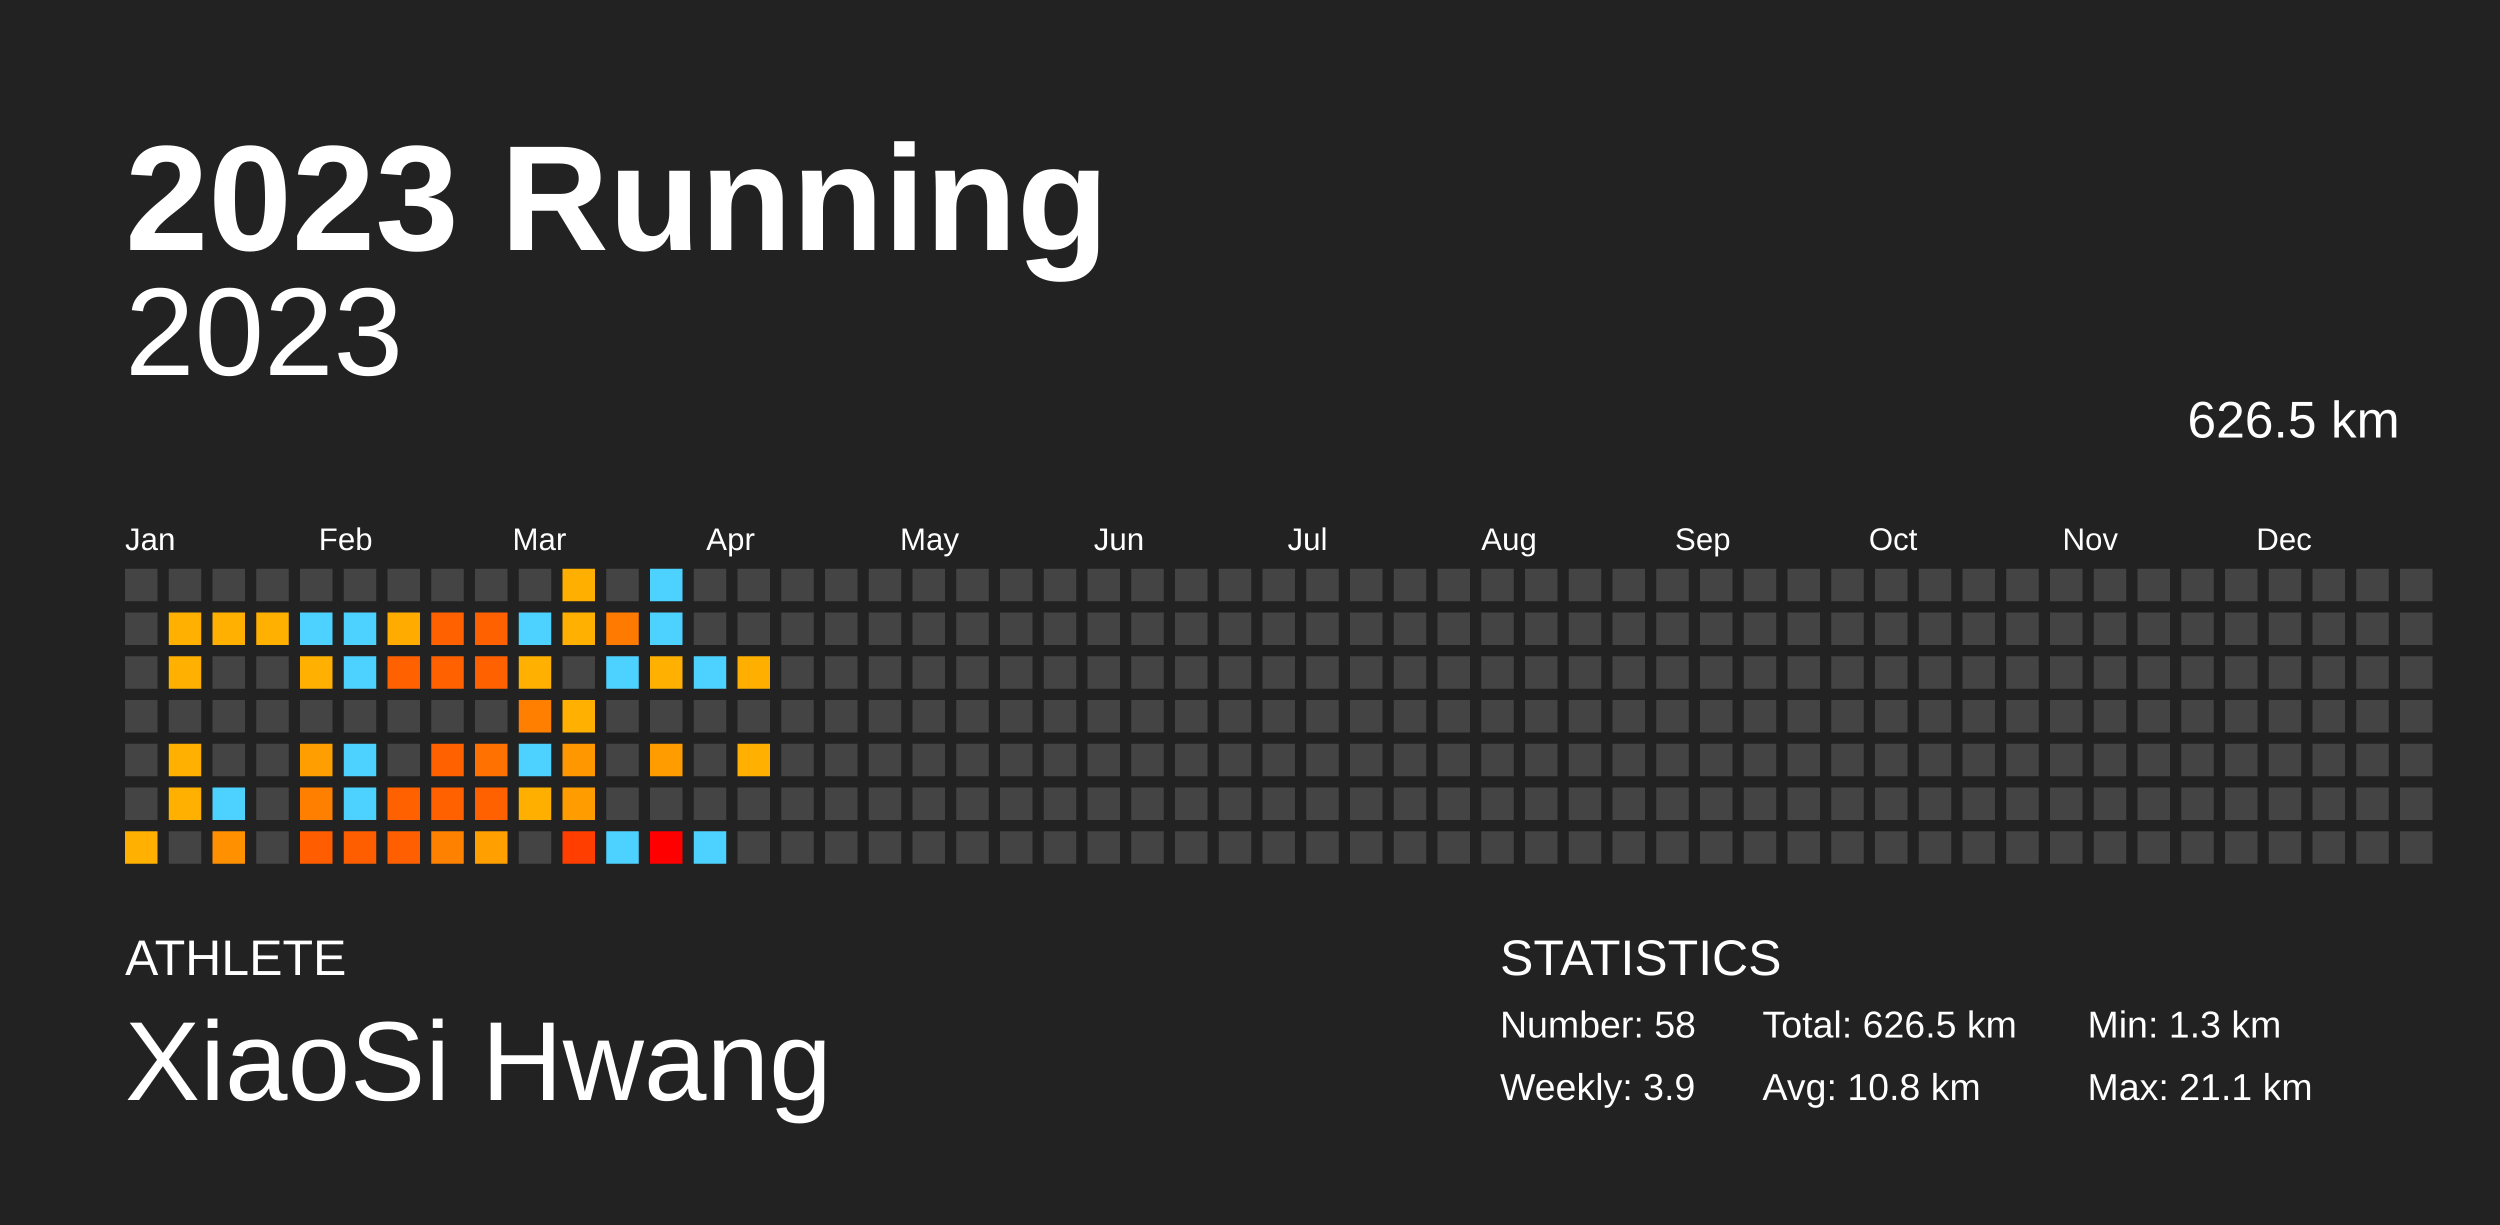
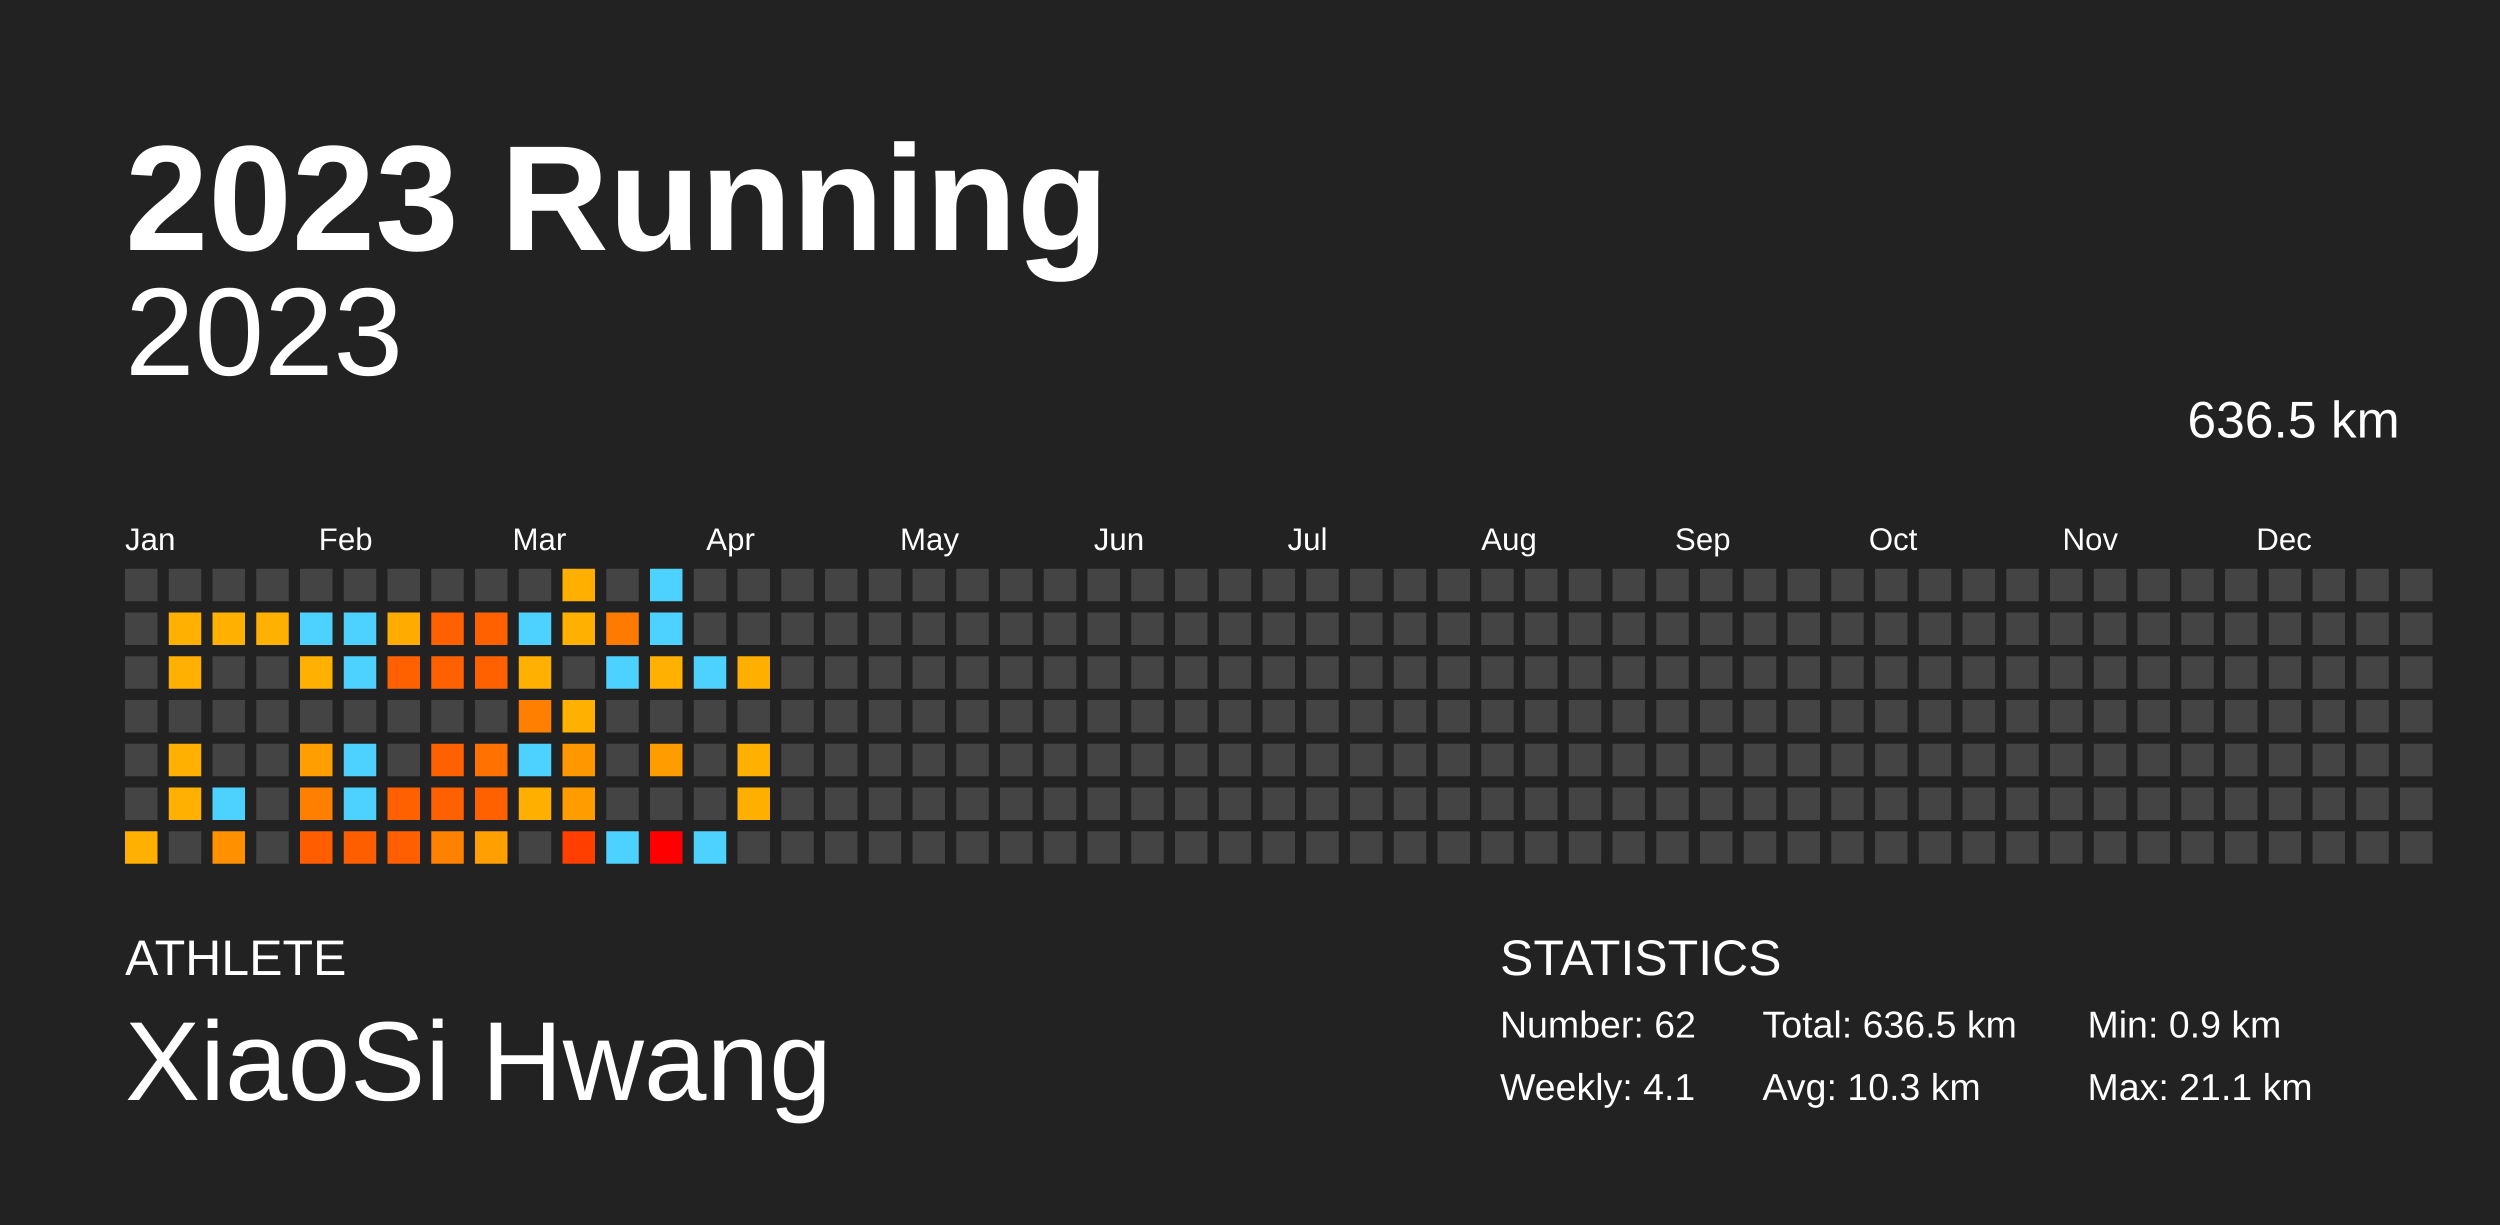
<svg xmlns="http://www.w3.org/2000/svg" baseProfile="full" height="98mm" version="1.1" viewBox="0,0,200,98" width="200mm">
  <defs />
  <rect fill="#222222" height="98" width="200" x="0" y="0" />
  <text fill="#FFFFFF" style="font-size:12px; font-family:Arial; font-weight:bold;" x="10" y="20">2023 Running</text>
  <text fill="#FFFFFF" style="font-size:4px; font-family:Arial" x="10" y="78">ATHLETE</text>
  <text fill="#FFFFFF" style="font-size:9px; font-family:Arial" x="10" y="88">XiaoSi Hwang</text>
  <text fill="#FFFFFF" style="font-size:4px; font-family:Arial" x="120" y="78">STATISTICS</text>
-   <text fill="#FFFFFF" style="font-size:3px; font-family:Arial" x="120" y="83">Number: 58</text>
-   <text fill="#FFFFFF" style="font-size:3px; font-family:Arial" x="120" y="88">Weekly: 3.9</text>
-   <text fill="#FFFFFF" style="font-size:3px; font-family:Arial" x="141" y="83">Total: 626.5 km</text>
-   <text fill="#FFFFFF" style="font-size:3px; font-family:Arial" x="141" y="88">Avg: 10.8 km</text>
-   <text fill="#FFFFFF" style="font-size:3px; font-family:Arial" x="167" y="83">Min: 1.3 km</text>
+   <text fill="#FFFFFF" style="font-size:3px; font-family:Arial" x="120" y="83">Number: 62</text>
+   <text fill="#FFFFFF" style="font-size:3px; font-family:Arial" x="120" y="88">Weekly: 4.1</text>
+   <text fill="#FFFFFF" style="font-size:3px; font-family:Arial" x="141" y="83">Total: 636.5 km</text>
+   <text fill="#FFFFFF" style="font-size:3px; font-family:Arial" x="141" y="88">Avg: 10.3 km</text>
+   <text fill="#FFFFFF" style="font-size:3px; font-family:Arial" x="167" y="83">Min: 0.9 km</text>
  <text fill="#FFFFFF" style="font-size:3px; font-family:Arial" x="167" y="88">Max: 21.1 km</text>
  <text alignment-baseline="hanging" fill="#FFFFFF" style="font-size:10.0px; font-family:Arial;" x="10" y="30">2023</text>
-   <text alignment-baseline="hanging" fill="#FFFFFF" style="font-size:4.125px; font-family:Arial;" x="175" y="35">626.5 km</text>
+   <text alignment-baseline="hanging" fill="#FFFFFF" style="font-size:4.125px; font-family:Arial;" x="175" y="35">636.5 km</text>
  <text fill="#FFFFFF" style="font-size:2.5px; font-family:Arial" x="10.0" y="44">Jan</text>
  <text fill="#FFFFFF" style="font-size:2.5px; font-family:Arial" x="25.5" y="44">Feb</text>
  <text fill="#FFFFFF" style="font-size:2.5px; font-family:Arial" x="41.0" y="44">Mar</text>
  <text fill="#FFFFFF" style="font-size:2.5px; font-family:Arial" x="56.5" y="44">Apr</text>
  <text fill="#FFFFFF" style="font-size:2.5px; font-family:Arial" x="72.0" y="44">May</text>
  <text fill="#FFFFFF" style="font-size:2.5px; font-family:Arial" x="87.5" y="44">Jun</text>
  <text fill="#FFFFFF" style="font-size:2.5px; font-family:Arial" x="103.0" y="44">Jul</text>
  <text fill="#FFFFFF" style="font-size:2.5px; font-family:Arial" x="118.5" y="44">Aug</text>
  <text fill="#FFFFFF" style="font-size:2.5px; font-family:Arial" x="134.0" y="44">Sep</text>
  <text fill="#FFFFFF" style="font-size:2.5px; font-family:Arial" x="149.5" y="44">Oct</text>
  <text fill="#FFFFFF" style="font-size:2.5px; font-family:Arial" x="165.0" y="44">Nov</text>
  <text fill="#FFFFFF" style="font-size:2.5px; font-family:Arial" x="180.5" y="44">Dec</text>
  <rect fill="#444444" height="2.6" width="2.6" x="10.0" y="45.5" />
  <rect fill="#444444" height="2.6" width="2.6" x="10.0" y="49.0" />
  <rect fill="#444444" height="2.6" width="2.6" x="10.0" y="52.5" />
  <rect fill="#444444" height="2.6" width="2.6" x="10.0" y="56.0" />
  <rect fill="#444444" height="2.6" width="2.6" x="10.0" y="59.5" />
  <rect fill="#444444" height="2.6" width="2.6" x="10.0" y="63.0" />
  <rect fill="#ffb000" height="2.6" width="2.6" x="10.0" y="66.5" />
  <rect fill="#444444" height="2.6" width="2.6" x="13.5" y="45.5" />
  <rect fill="#ffb000" height="2.6" width="2.6" x="13.5" y="49.0" />
  <rect fill="#ffb000" height="2.6" width="2.6" x="13.5" y="52.5" />
  <rect fill="#444444" height="2.6" width="2.6" x="13.5" y="56.0" />
  <rect fill="#ffb000" height="2.6" width="2.6" x="13.5" y="59.5" />
  <rect fill="#ffb000" height="2.6" width="2.6" x="13.5" y="63.0" />
  <rect fill="#444444" height="2.6" width="2.6" x="13.5" y="66.5" />
  <rect fill="#444444" height="2.6" width="2.6" x="17.0" y="45.5" />
  <rect fill="#ffb000" height="2.6" width="2.6" x="17.0" y="49.0" />
  <rect fill="#444444" height="2.6" width="2.6" x="17.0" y="52.5" />
  <rect fill="#444444" height="2.6" width="2.6" x="17.0" y="56.0" />
  <rect fill="#444444" height="2.6" width="2.6" x="17.0" y="59.5" />
  <rect fill="#4dd2ff" height="2.6" width="2.6" x="17.0" y="63.0" />
  <rect fill="#ff9000" height="2.6" width="2.6" x="17.0" y="66.5" />
  <rect fill="#444444" height="2.6" width="2.6" x="20.5" y="45.5" />
  <rect fill="#ffb000" height="2.6" width="2.6" x="20.5" y="49.0" />
  <rect fill="#444444" height="2.6" width="2.6" x="20.5" y="52.5" />
  <rect fill="#444444" height="2.6" width="2.6" x="20.5" y="56.0" />
  <rect fill="#444444" height="2.6" width="2.6" x="20.5" y="59.5" />
  <rect fill="#444444" height="2.6" width="2.6" x="20.5" y="63.0" />
  <rect fill="#444444" height="2.6" width="2.6" x="20.5" y="66.5" />
  <rect fill="#444444" height="2.6" width="2.6" x="24.0" y="45.5" />
  <rect fill="#4dd2ff" height="2.6" width="2.6" x="24.0" y="49.0" />
  <rect fill="#ffb000" height="2.6" width="2.6" x="24.0" y="52.5" />
  <rect fill="#444444" height="2.6" width="2.6" x="24.0" y="56.0" />
  <rect fill="#ff9e00" height="2.6" width="2.6" x="24.0" y="59.5" />
  <rect fill="#ff8000" height="2.6" width="2.6" x="24.0" y="63.0" />
  <rect fill="#ff5d00" height="2.6" width="2.6" x="24.0" y="66.5" />
  <rect fill="#444444" height="2.6" width="2.6" x="27.5" y="45.5" />
  <rect fill="#4dd2ff" height="2.6" width="2.6" x="27.5" y="49.0" />
  <rect fill="#4dd2ff" height="2.6" width="2.6" x="27.5" y="52.5" />
  <rect fill="#444444" height="2.6" width="2.6" x="27.5" y="56.0" />
  <rect fill="#4dd2ff" height="2.6" width="2.6" x="27.5" y="59.5" />
  <rect fill="#4dd2ff" height="2.6" width="2.6" x="27.5" y="63.0" />
  <rect fill="#ff5e00" height="2.6" width="2.6" x="27.5" y="66.5" />
  <rect fill="#444444" height="2.6" width="2.6" x="31.0" y="45.5" />
  <rect fill="#ffab00" height="2.6" width="2.6" x="31.0" y="49.0" />
  <rect fill="#ff6100" height="2.6" width="2.6" x="31.0" y="52.5" />
  <rect fill="#444444" height="2.6" width="2.6" x="31.0" y="56.0" />
  <rect fill="#444444" height="2.6" width="2.6" x="31.0" y="59.5" />
  <rect fill="#ff6100" height="2.6" width="2.6" x="31.0" y="63.0" />
  <rect fill="#ff5f00" height="2.6" width="2.6" x="31.0" y="66.5" />
  <rect fill="#444444" height="2.6" width="2.6" x="34.5" y="45.5" />
  <rect fill="#ff6000" height="2.6" width="2.6" x="34.5" y="49.0" />
  <rect fill="#ff6100" height="2.6" width="2.6" x="34.5" y="52.5" />
  <rect fill="#444444" height="2.6" width="2.6" x="34.5" y="56.0" />
  <rect fill="#ff6100" height="2.6" width="2.6" x="34.5" y="59.5" />
  <rect fill="#ff6000" height="2.6" width="2.6" x="34.5" y="63.0" />
  <rect fill="#ff8100" height="2.6" width="2.6" x="34.5" y="66.5" />
  <rect fill="#444444" height="2.6" width="2.6" x="38.0" y="45.5" />
  <rect fill="#ff6100" height="2.6" width="2.6" x="38.0" y="49.0" />
  <rect fill="#ff6100" height="2.6" width="2.6" x="38.0" y="52.5" />
  <rect fill="#444444" height="2.6" width="2.6" x="38.0" y="56.0" />
  <rect fill="#ff7100" height="2.6" width="2.6" x="38.0" y="59.5" />
  <rect fill="#ff6100" height="2.6" width="2.6" x="38.0" y="63.0" />
  <rect fill="#ffa000" height="2.6" width="2.6" x="38.0" y="66.5" />
  <rect fill="#444444" height="2.6" width="2.6" x="41.5" y="45.5" />
  <rect fill="#4dd2ff" height="2.6" width="2.6" x="41.5" y="49.0" />
  <rect fill="#ffb000" height="2.6" width="2.6" x="41.5" y="52.5" />
  <rect fill="#ff8000" height="2.6" width="2.6" x="41.5" y="56.0" />
  <rect fill="#4dd2ff" height="2.6" width="2.6" x="41.5" y="59.5" />
  <rect fill="#ffaf00" height="2.6" width="2.6" x="41.5" y="63.0" />
  <rect fill="#444444" height="2.6" width="2.6" x="41.5" y="66.5" />
  <rect fill="#ffaf00" height="2.6" width="2.6" x="45.0" y="45.5" />
  <rect fill="#ffb000" height="2.6" width="2.6" x="45.0" y="49.0" />
  <rect fill="#444444" height="2.6" width="2.6" x="45.0" y="52.5" />
  <rect fill="#ffb000" height="2.6" width="2.6" x="45.0" y="56.0" />
  <rect fill="#ff9800" height="2.6" width="2.6" x="45.0" y="59.5" />
  <rect fill="#ff9d00" height="2.6" width="2.6" x="45.0" y="63.0" />
  <rect fill="#ff3e00" height="2.6" width="2.6" x="45.0" y="66.5" />
  <rect fill="#444444" height="2.6" width="2.6" x="48.5" y="45.5" />
  <rect fill="#ff7a00" height="2.6" width="2.6" x="48.5" y="49.0" />
  <rect fill="#4dd2ff" height="2.6" width="2.6" x="48.5" y="52.5" />
  <rect fill="#444444" height="2.6" width="2.6" x="48.5" y="56.0" />
  <rect fill="#444444" height="2.6" width="2.6" x="48.5" y="59.5" />
  <rect fill="#444444" height="2.6" width="2.6" x="48.5" y="63.0" />
  <rect fill="#4dd2ff" height="2.6" width="2.6" x="48.5" y="66.5" />
  <rect fill="#4dd2ff" height="2.6" width="2.6" x="52.0" y="45.5" />
  <rect fill="#4dd2ff" height="2.6" width="2.6" x="52.0" y="49.0" />
  <rect fill="#ffb000" height="2.6" width="2.6" x="52.0" y="52.5" />
  <rect fill="#444444" height="2.6" width="2.6" x="52.0" y="56.0" />
  <rect fill="#ff9d00" height="2.6" width="2.6" x="52.0" y="59.5" />
  <rect fill="#444444" height="2.6" width="2.6" x="52.0" y="63.0" />
  <rect fill="red" height="2.6" width="2.6" x="52.0" y="66.5" />
  <rect fill="#444444" height="2.6" width="2.6" x="55.5" y="45.5" />
  <rect fill="#444444" height="2.6" width="2.6" x="55.5" y="49.0" />
  <rect fill="#4dd2ff" height="2.6" width="2.6" x="55.5" y="52.5" />
  <rect fill="#444444" height="2.6" width="2.6" x="55.5" y="56.0" />
  <rect fill="#444444" height="2.6" width="2.6" x="55.5" y="59.5" />
  <rect fill="#444444" height="2.6" width="2.6" x="55.5" y="63.0" />
  <rect fill="#4dd2ff" height="2.6" width="2.6" x="55.5" y="66.5" />
  <rect fill="#444444" height="2.6" width="2.6" x="59.0" y="45.5" />
  <rect fill="#444444" height="2.6" width="2.6" x="59.0" y="49.0" />
  <rect fill="#ffaf00" height="2.6" width="2.6" x="59.0" y="52.5" />
  <rect fill="#444444" height="2.6" width="2.6" x="59.0" y="56.0" />
  <rect fill="#ffb000" height="2.6" width="2.6" x="59.0" y="59.5" />
-   <rect fill="#444444" height="2.6" width="2.6" x="59.0" y="63.0" />
+   <rect fill="#ffaf00" height="2.6" width="2.6" x="59.0" y="63.0" />
  <rect fill="#444444" height="2.6" width="2.6" x="59.0" y="66.5" />
  <rect fill="#444444" height="2.6" width="2.6" x="62.5" y="45.5" />
  <rect fill="#444444" height="2.6" width="2.6" x="62.5" y="49.0" />
  <rect fill="#444444" height="2.6" width="2.6" x="62.5" y="52.5" />
  <rect fill="#444444" height="2.6" width="2.6" x="62.5" y="56.0" />
  <rect fill="#444444" height="2.6" width="2.6" x="62.5" y="59.5" />
  <rect fill="#444444" height="2.6" width="2.6" x="62.5" y="63.0" />
  <rect fill="#444444" height="2.6" width="2.6" x="62.5" y="66.5" />
  <rect fill="#444444" height="2.6" width="2.6" x="66.0" y="45.5" />
  <rect fill="#444444" height="2.6" width="2.6" x="66.0" y="49.0" />
  <rect fill="#444444" height="2.6" width="2.6" x="66.0" y="52.5" />
  <rect fill="#444444" height="2.6" width="2.6" x="66.0" y="56.0" />
  <rect fill="#444444" height="2.6" width="2.6" x="66.0" y="59.5" />
  <rect fill="#444444" height="2.6" width="2.6" x="66.0" y="63.0" />
  <rect fill="#444444" height="2.6" width="2.6" x="66.0" y="66.5" />
  <rect fill="#444444" height="2.6" width="2.6" x="69.5" y="45.5" />
  <rect fill="#444444" height="2.6" width="2.6" x="69.5" y="49.0" />
  <rect fill="#444444" height="2.6" width="2.6" x="69.5" y="52.5" />
  <rect fill="#444444" height="2.6" width="2.6" x="69.5" y="56.0" />
  <rect fill="#444444" height="2.6" width="2.6" x="69.5" y="59.5" />
  <rect fill="#444444" height="2.6" width="2.6" x="69.5" y="63.0" />
  <rect fill="#444444" height="2.6" width="2.6" x="69.5" y="66.5" />
  <rect fill="#444444" height="2.6" width="2.6" x="73.0" y="45.5" />
  <rect fill="#444444" height="2.6" width="2.6" x="73.0" y="49.0" />
  <rect fill="#444444" height="2.6" width="2.6" x="73.0" y="52.5" />
  <rect fill="#444444" height="2.6" width="2.6" x="73.0" y="56.0" />
  <rect fill="#444444" height="2.6" width="2.6" x="73.0" y="59.5" />
  <rect fill="#444444" height="2.6" width="2.6" x="73.0" y="63.0" />
  <rect fill="#444444" height="2.6" width="2.6" x="73.0" y="66.5" />
  <rect fill="#444444" height="2.6" width="2.6" x="76.5" y="45.5" />
  <rect fill="#444444" height="2.6" width="2.6" x="76.5" y="49.0" />
  <rect fill="#444444" height="2.6" width="2.6" x="76.5" y="52.5" />
  <rect fill="#444444" height="2.6" width="2.6" x="76.5" y="56.0" />
  <rect fill="#444444" height="2.6" width="2.6" x="76.5" y="59.5" />
  <rect fill="#444444" height="2.6" width="2.6" x="76.5" y="63.0" />
  <rect fill="#444444" height="2.6" width="2.6" x="76.5" y="66.5" />
  <rect fill="#444444" height="2.6" width="2.6" x="80.0" y="45.5" />
  <rect fill="#444444" height="2.6" width="2.6" x="80.0" y="49.0" />
  <rect fill="#444444" height="2.6" width="2.6" x="80.0" y="52.5" />
  <rect fill="#444444" height="2.6" width="2.6" x="80.0" y="56.0" />
  <rect fill="#444444" height="2.6" width="2.6" x="80.0" y="59.5" />
  <rect fill="#444444" height="2.6" width="2.6" x="80.0" y="63.0" />
  <rect fill="#444444" height="2.6" width="2.6" x="80.0" y="66.5" />
  <rect fill="#444444" height="2.6" width="2.6" x="83.5" y="45.5" />
  <rect fill="#444444" height="2.6" width="2.6" x="83.5" y="49.0" />
  <rect fill="#444444" height="2.6" width="2.6" x="83.5" y="52.5" />
  <rect fill="#444444" height="2.6" width="2.6" x="83.5" y="56.0" />
  <rect fill="#444444" height="2.6" width="2.6" x="83.5" y="59.5" />
  <rect fill="#444444" height="2.6" width="2.6" x="83.5" y="63.0" />
  <rect fill="#444444" height="2.6" width="2.6" x="83.5" y="66.5" />
  <rect fill="#444444" height="2.6" width="2.6" x="87.0" y="45.5" />
  <rect fill="#444444" height="2.6" width="2.6" x="87.0" y="49.0" />
  <rect fill="#444444" height="2.6" width="2.6" x="87.0" y="52.5" />
  <rect fill="#444444" height="2.6" width="2.6" x="87.0" y="56.0" />
  <rect fill="#444444" height="2.6" width="2.6" x="87.0" y="59.5" />
  <rect fill="#444444" height="2.6" width="2.6" x="87.0" y="63.0" />
  <rect fill="#444444" height="2.6" width="2.6" x="87.0" y="66.5" />
  <rect fill="#444444" height="2.6" width="2.6" x="90.5" y="45.5" />
  <rect fill="#444444" height="2.6" width="2.6" x="90.5" y="49.0" />
  <rect fill="#444444" height="2.6" width="2.6" x="90.5" y="52.5" />
  <rect fill="#444444" height="2.6" width="2.6" x="90.5" y="56.0" />
  <rect fill="#444444" height="2.6" width="2.6" x="90.5" y="59.5" />
  <rect fill="#444444" height="2.6" width="2.6" x="90.5" y="63.0" />
  <rect fill="#444444" height="2.6" width="2.6" x="90.5" y="66.5" />
  <rect fill="#444444" height="2.6" width="2.6" x="94.0" y="45.5" />
  <rect fill="#444444" height="2.6" width="2.6" x="94.0" y="49.0" />
  <rect fill="#444444" height="2.6" width="2.6" x="94.0" y="52.5" />
  <rect fill="#444444" height="2.6" width="2.6" x="94.0" y="56.0" />
  <rect fill="#444444" height="2.6" width="2.6" x="94.0" y="59.5" />
  <rect fill="#444444" height="2.6" width="2.6" x="94.0" y="63.0" />
  <rect fill="#444444" height="2.6" width="2.6" x="94.0" y="66.5" />
  <rect fill="#444444" height="2.6" width="2.6" x="97.5" y="45.5" />
  <rect fill="#444444" height="2.6" width="2.6" x="97.5" y="49.0" />
  <rect fill="#444444" height="2.6" width="2.6" x="97.5" y="52.5" />
  <rect fill="#444444" height="2.6" width="2.6" x="97.5" y="56.0" />
  <rect fill="#444444" height="2.6" width="2.6" x="97.5" y="59.5" />
  <rect fill="#444444" height="2.6" width="2.6" x="97.5" y="63.0" />
  <rect fill="#444444" height="2.6" width="2.6" x="97.5" y="66.5" />
  <rect fill="#444444" height="2.6" width="2.6" x="101.0" y="45.5" />
  <rect fill="#444444" height="2.6" width="2.6" x="101.0" y="49.0" />
  <rect fill="#444444" height="2.6" width="2.6" x="101.0" y="52.5" />
  <rect fill="#444444" height="2.6" width="2.6" x="101.0" y="56.0" />
  <rect fill="#444444" height="2.6" width="2.6" x="101.0" y="59.5" />
  <rect fill="#444444" height="2.6" width="2.6" x="101.0" y="63.0" />
  <rect fill="#444444" height="2.6" width="2.6" x="101.0" y="66.5" />
  <rect fill="#444444" height="2.6" width="2.6" x="104.5" y="45.5" />
  <rect fill="#444444" height="2.6" width="2.6" x="104.5" y="49.0" />
  <rect fill="#444444" height="2.6" width="2.6" x="104.5" y="52.5" />
  <rect fill="#444444" height="2.6" width="2.6" x="104.5" y="56.0" />
  <rect fill="#444444" height="2.6" width="2.6" x="104.5" y="59.5" />
  <rect fill="#444444" height="2.6" width="2.6" x="104.5" y="63.0" />
  <rect fill="#444444" height="2.6" width="2.6" x="104.5" y="66.5" />
  <rect fill="#444444" height="2.6" width="2.6" x="108.0" y="45.5" />
  <rect fill="#444444" height="2.6" width="2.6" x="108.0" y="49.0" />
  <rect fill="#444444" height="2.6" width="2.6" x="108.0" y="52.5" />
  <rect fill="#444444" height="2.6" width="2.6" x="108.0" y="56.0" />
  <rect fill="#444444" height="2.6" width="2.6" x="108.0" y="59.5" />
  <rect fill="#444444" height="2.6" width="2.6" x="108.0" y="63.0" />
  <rect fill="#444444" height="2.6" width="2.6" x="108.0" y="66.5" />
  <rect fill="#444444" height="2.6" width="2.6" x="111.5" y="45.5" />
  <rect fill="#444444" height="2.6" width="2.6" x="111.5" y="49.0" />
  <rect fill="#444444" height="2.6" width="2.6" x="111.5" y="52.5" />
  <rect fill="#444444" height="2.6" width="2.6" x="111.5" y="56.0" />
  <rect fill="#444444" height="2.6" width="2.6" x="111.5" y="59.5" />
  <rect fill="#444444" height="2.6" width="2.6" x="111.5" y="63.0" />
  <rect fill="#444444" height="2.6" width="2.6" x="111.5" y="66.5" />
  <rect fill="#444444" height="2.6" width="2.6" x="115.0" y="45.5" />
  <rect fill="#444444" height="2.6" width="2.6" x="115.0" y="49.0" />
  <rect fill="#444444" height="2.6" width="2.6" x="115.0" y="52.5" />
  <rect fill="#444444" height="2.6" width="2.6" x="115.0" y="56.0" />
  <rect fill="#444444" height="2.6" width="2.6" x="115.0" y="59.5" />
  <rect fill="#444444" height="2.6" width="2.6" x="115.0" y="63.0" />
  <rect fill="#444444" height="2.6" width="2.6" x="115.0" y="66.5" />
  <rect fill="#444444" height="2.6" width="2.6" x="118.5" y="45.5" />
  <rect fill="#444444" height="2.6" width="2.6" x="118.5" y="49.0" />
  <rect fill="#444444" height="2.6" width="2.6" x="118.5" y="52.5" />
  <rect fill="#444444" height="2.6" width="2.6" x="118.5" y="56.0" />
  <rect fill="#444444" height="2.6" width="2.6" x="118.5" y="59.5" />
  <rect fill="#444444" height="2.6" width="2.6" x="118.5" y="63.0" />
  <rect fill="#444444" height="2.6" width="2.6" x="118.5" y="66.5" />
  <rect fill="#444444" height="2.6" width="2.6" x="122.0" y="45.5" />
  <rect fill="#444444" height="2.6" width="2.6" x="122.0" y="49.0" />
  <rect fill="#444444" height="2.6" width="2.6" x="122.0" y="52.5" />
  <rect fill="#444444" height="2.6" width="2.6" x="122.0" y="56.0" />
  <rect fill="#444444" height="2.6" width="2.6" x="122.0" y="59.5" />
  <rect fill="#444444" height="2.6" width="2.6" x="122.0" y="63.0" />
  <rect fill="#444444" height="2.6" width="2.6" x="122.0" y="66.5" />
  <rect fill="#444444" height="2.6" width="2.6" x="125.5" y="45.5" />
  <rect fill="#444444" height="2.6" width="2.6" x="125.5" y="49.0" />
  <rect fill="#444444" height="2.6" width="2.6" x="125.5" y="52.5" />
  <rect fill="#444444" height="2.6" width="2.6" x="125.5" y="56.0" />
  <rect fill="#444444" height="2.6" width="2.6" x="125.5" y="59.5" />
  <rect fill="#444444" height="2.6" width="2.6" x="125.5" y="63.0" />
  <rect fill="#444444" height="2.6" width="2.6" x="125.5" y="66.5" />
  <rect fill="#444444" height="2.6" width="2.6" x="129.0" y="45.5" />
  <rect fill="#444444" height="2.6" width="2.6" x="129.0" y="49.0" />
  <rect fill="#444444" height="2.6" width="2.6" x="129.0" y="52.5" />
  <rect fill="#444444" height="2.6" width="2.6" x="129.0" y="56.0" />
  <rect fill="#444444" height="2.6" width="2.6" x="129.0" y="59.5" />
  <rect fill="#444444" height="2.6" width="2.6" x="129.0" y="63.0" />
  <rect fill="#444444" height="2.6" width="2.6" x="129.0" y="66.5" />
  <rect fill="#444444" height="2.6" width="2.6" x="132.5" y="45.5" />
  <rect fill="#444444" height="2.6" width="2.6" x="132.5" y="49.0" />
  <rect fill="#444444" height="2.6" width="2.6" x="132.5" y="52.5" />
  <rect fill="#444444" height="2.6" width="2.6" x="132.5" y="56.0" />
  <rect fill="#444444" height="2.6" width="2.6" x="132.5" y="59.5" />
  <rect fill="#444444" height="2.6" width="2.6" x="132.5" y="63.0" />
  <rect fill="#444444" height="2.6" width="2.6" x="132.5" y="66.5" />
  <rect fill="#444444" height="2.6" width="2.6" x="136.0" y="45.5" />
  <rect fill="#444444" height="2.6" width="2.6" x="136.0" y="49.0" />
  <rect fill="#444444" height="2.6" width="2.6" x="136.0" y="52.5" />
  <rect fill="#444444" height="2.6" width="2.6" x="136.0" y="56.0" />
  <rect fill="#444444" height="2.6" width="2.6" x="136.0" y="59.5" />
  <rect fill="#444444" height="2.6" width="2.6" x="136.0" y="63.0" />
  <rect fill="#444444" height="2.6" width="2.6" x="136.0" y="66.5" />
  <rect fill="#444444" height="2.6" width="2.6" x="139.5" y="45.5" />
  <rect fill="#444444" height="2.6" width="2.6" x="139.5" y="49.0" />
  <rect fill="#444444" height="2.6" width="2.6" x="139.5" y="52.5" />
  <rect fill="#444444" height="2.6" width="2.6" x="139.5" y="56.0" />
  <rect fill="#444444" height="2.6" width="2.6" x="139.5" y="59.5" />
  <rect fill="#444444" height="2.6" width="2.6" x="139.5" y="63.0" />
  <rect fill="#444444" height="2.6" width="2.6" x="139.5" y="66.5" />
  <rect fill="#444444" height="2.6" width="2.6" x="143.0" y="45.5" />
  <rect fill="#444444" height="2.6" width="2.6" x="143.0" y="49.0" />
  <rect fill="#444444" height="2.6" width="2.6" x="143.0" y="52.5" />
  <rect fill="#444444" height="2.6" width="2.6" x="143.0" y="56.0" />
  <rect fill="#444444" height="2.6" width="2.6" x="143.0" y="59.5" />
  <rect fill="#444444" height="2.6" width="2.6" x="143.0" y="63.0" />
  <rect fill="#444444" height="2.6" width="2.6" x="143.0" y="66.5" />
  <rect fill="#444444" height="2.6" width="2.6" x="146.5" y="45.5" />
  <rect fill="#444444" height="2.6" width="2.6" x="146.5" y="49.0" />
  <rect fill="#444444" height="2.6" width="2.6" x="146.5" y="52.5" />
  <rect fill="#444444" height="2.6" width="2.6" x="146.5" y="56.0" />
  <rect fill="#444444" height="2.6" width="2.6" x="146.5" y="59.5" />
  <rect fill="#444444" height="2.6" width="2.6" x="146.5" y="63.0" />
  <rect fill="#444444" height="2.6" width="2.6" x="146.5" y="66.5" />
  <rect fill="#444444" height="2.6" width="2.6" x="150.0" y="45.5" />
  <rect fill="#444444" height="2.6" width="2.6" x="150.0" y="49.0" />
  <rect fill="#444444" height="2.6" width="2.6" x="150.0" y="52.5" />
  <rect fill="#444444" height="2.6" width="2.6" x="150.0" y="56.0" />
  <rect fill="#444444" height="2.6" width="2.6" x="150.0" y="59.5" />
  <rect fill="#444444" height="2.6" width="2.6" x="150.0" y="63.0" />
  <rect fill="#444444" height="2.6" width="2.6" x="150.0" y="66.5" />
  <rect fill="#444444" height="2.6" width="2.6" x="153.5" y="45.5" />
  <rect fill="#444444" height="2.6" width="2.6" x="153.5" y="49.0" />
  <rect fill="#444444" height="2.6" width="2.6" x="153.5" y="52.5" />
  <rect fill="#444444" height="2.6" width="2.6" x="153.5" y="56.0" />
  <rect fill="#444444" height="2.6" width="2.6" x="153.5" y="59.5" />
  <rect fill="#444444" height="2.6" width="2.6" x="153.5" y="63.0" />
  <rect fill="#444444" height="2.6" width="2.6" x="153.5" y="66.5" />
  <rect fill="#444444" height="2.6" width="2.6" x="157.0" y="45.5" />
  <rect fill="#444444" height="2.6" width="2.6" x="157.0" y="49.0" />
  <rect fill="#444444" height="2.6" width="2.6" x="157.0" y="52.5" />
  <rect fill="#444444" height="2.6" width="2.6" x="157.0" y="56.0" />
  <rect fill="#444444" height="2.6" width="2.6" x="157.0" y="59.5" />
  <rect fill="#444444" height="2.6" width="2.6" x="157.0" y="63.0" />
  <rect fill="#444444" height="2.6" width="2.6" x="157.0" y="66.5" />
  <rect fill="#444444" height="2.6" width="2.6" x="160.5" y="45.5" />
  <rect fill="#444444" height="2.6" width="2.6" x="160.5" y="49.0" />
  <rect fill="#444444" height="2.6" width="2.6" x="160.5" y="52.5" />
  <rect fill="#444444" height="2.6" width="2.6" x="160.5" y="56.0" />
  <rect fill="#444444" height="2.6" width="2.6" x="160.5" y="59.5" />
  <rect fill="#444444" height="2.6" width="2.6" x="160.5" y="63.0" />
  <rect fill="#444444" height="2.6" width="2.6" x="160.5" y="66.5" />
  <rect fill="#444444" height="2.6" width="2.6" x="164.0" y="45.5" />
  <rect fill="#444444" height="2.6" width="2.6" x="164.0" y="49.0" />
  <rect fill="#444444" height="2.6" width="2.6" x="164.0" y="52.5" />
  <rect fill="#444444" height="2.6" width="2.6" x="164.0" y="56.0" />
  <rect fill="#444444" height="2.6" width="2.6" x="164.0" y="59.5" />
  <rect fill="#444444" height="2.6" width="2.6" x="164.0" y="63.0" />
  <rect fill="#444444" height="2.6" width="2.6" x="164.0" y="66.5" />
  <rect fill="#444444" height="2.6" width="2.6" x="167.5" y="45.5" />
  <rect fill="#444444" height="2.6" width="2.6" x="167.5" y="49.0" />
  <rect fill="#444444" height="2.6" width="2.6" x="167.5" y="52.5" />
  <rect fill="#444444" height="2.6" width="2.6" x="167.5" y="56.0" />
  <rect fill="#444444" height="2.6" width="2.6" x="167.5" y="59.5" />
  <rect fill="#444444" height="2.6" width="2.6" x="167.5" y="63.0" />
  <rect fill="#444444" height="2.6" width="2.6" x="167.5" y="66.5" />
  <rect fill="#444444" height="2.6" width="2.6" x="171.0" y="45.5" />
  <rect fill="#444444" height="2.6" width="2.6" x="171.0" y="49.0" />
  <rect fill="#444444" height="2.6" width="2.6" x="171.0" y="52.5" />
  <rect fill="#444444" height="2.6" width="2.6" x="171.0" y="56.0" />
  <rect fill="#444444" height="2.6" width="2.6" x="171.0" y="59.5" />
  <rect fill="#444444" height="2.6" width="2.6" x="171.0" y="63.0" />
  <rect fill="#444444" height="2.6" width="2.6" x="171.0" y="66.5" />
  <rect fill="#444444" height="2.6" width="2.6" x="174.5" y="45.5" />
  <rect fill="#444444" height="2.6" width="2.6" x="174.5" y="49.0" />
  <rect fill="#444444" height="2.6" width="2.6" x="174.5" y="52.5" />
  <rect fill="#444444" height="2.6" width="2.6" x="174.5" y="56.0" />
  <rect fill="#444444" height="2.6" width="2.6" x="174.5" y="59.5" />
  <rect fill="#444444" height="2.6" width="2.6" x="174.5" y="63.0" />
  <rect fill="#444444" height="2.6" width="2.6" x="174.5" y="66.5" />
  <rect fill="#444444" height="2.6" width="2.6" x="178.0" y="45.5" />
  <rect fill="#444444" height="2.6" width="2.6" x="178.0" y="49.0" />
  <rect fill="#444444" height="2.6" width="2.6" x="178.0" y="52.5" />
  <rect fill="#444444" height="2.6" width="2.6" x="178.0" y="56.0" />
  <rect fill="#444444" height="2.6" width="2.6" x="178.0" y="59.5" />
  <rect fill="#444444" height="2.6" width="2.6" x="178.0" y="63.0" />
  <rect fill="#444444" height="2.6" width="2.6" x="178.0" y="66.5" />
  <rect fill="#444444" height="2.6" width="2.6" x="181.5" y="45.5" />
  <rect fill="#444444" height="2.6" width="2.6" x="181.5" y="49.0" />
  <rect fill="#444444" height="2.6" width="2.6" x="181.5" y="52.5" />
  <rect fill="#444444" height="2.6" width="2.6" x="181.5" y="56.0" />
  <rect fill="#444444" height="2.6" width="2.6" x="181.5" y="59.5" />
  <rect fill="#444444" height="2.6" width="2.6" x="181.5" y="63.0" />
  <rect fill="#444444" height="2.6" width="2.6" x="181.5" y="66.5" />
  <rect fill="#444444" height="2.6" width="2.6" x="185.0" y="45.5" />
  <rect fill="#444444" height="2.6" width="2.6" x="185.0" y="49.0" />
  <rect fill="#444444" height="2.6" width="2.6" x="185.0" y="52.5" />
  <rect fill="#444444" height="2.6" width="2.6" x="185.0" y="56.0" />
  <rect fill="#444444" height="2.6" width="2.6" x="185.0" y="59.5" />
  <rect fill="#444444" height="2.6" width="2.6" x="185.0" y="63.0" />
  <rect fill="#444444" height="2.6" width="2.6" x="185.0" y="66.5" />
  <rect fill="#444444" height="2.6" width="2.6" x="188.5" y="45.5" />
  <rect fill="#444444" height="2.6" width="2.6" x="188.5" y="49.0" />
  <rect fill="#444444" height="2.6" width="2.6" x="188.5" y="52.5" />
  <rect fill="#444444" height="2.6" width="2.6" x="188.5" y="56.0" />
  <rect fill="#444444" height="2.6" width="2.6" x="188.5" y="59.5" />
  <rect fill="#444444" height="2.6" width="2.6" x="188.5" y="63.0" />
  <rect fill="#444444" height="2.6" width="2.6" x="188.5" y="66.5" />
  <rect fill="#444444" height="2.6" width="2.6" x="192.0" y="45.5" />
  <rect fill="#444444" height="2.6" width="2.6" x="192.0" y="49.0" />
  <rect fill="#444444" height="2.6" width="2.6" x="192.0" y="52.5" />
  <rect fill="#444444" height="2.6" width="2.6" x="192.0" y="56.0" />
  <rect fill="#444444" height="2.6" width="2.6" x="192.0" y="59.5" />
  <rect fill="#444444" height="2.6" width="2.6" x="192.0" y="63.0" />
  <rect fill="#444444" height="2.6" width="2.6" x="192.0" y="66.5" />
</svg>
